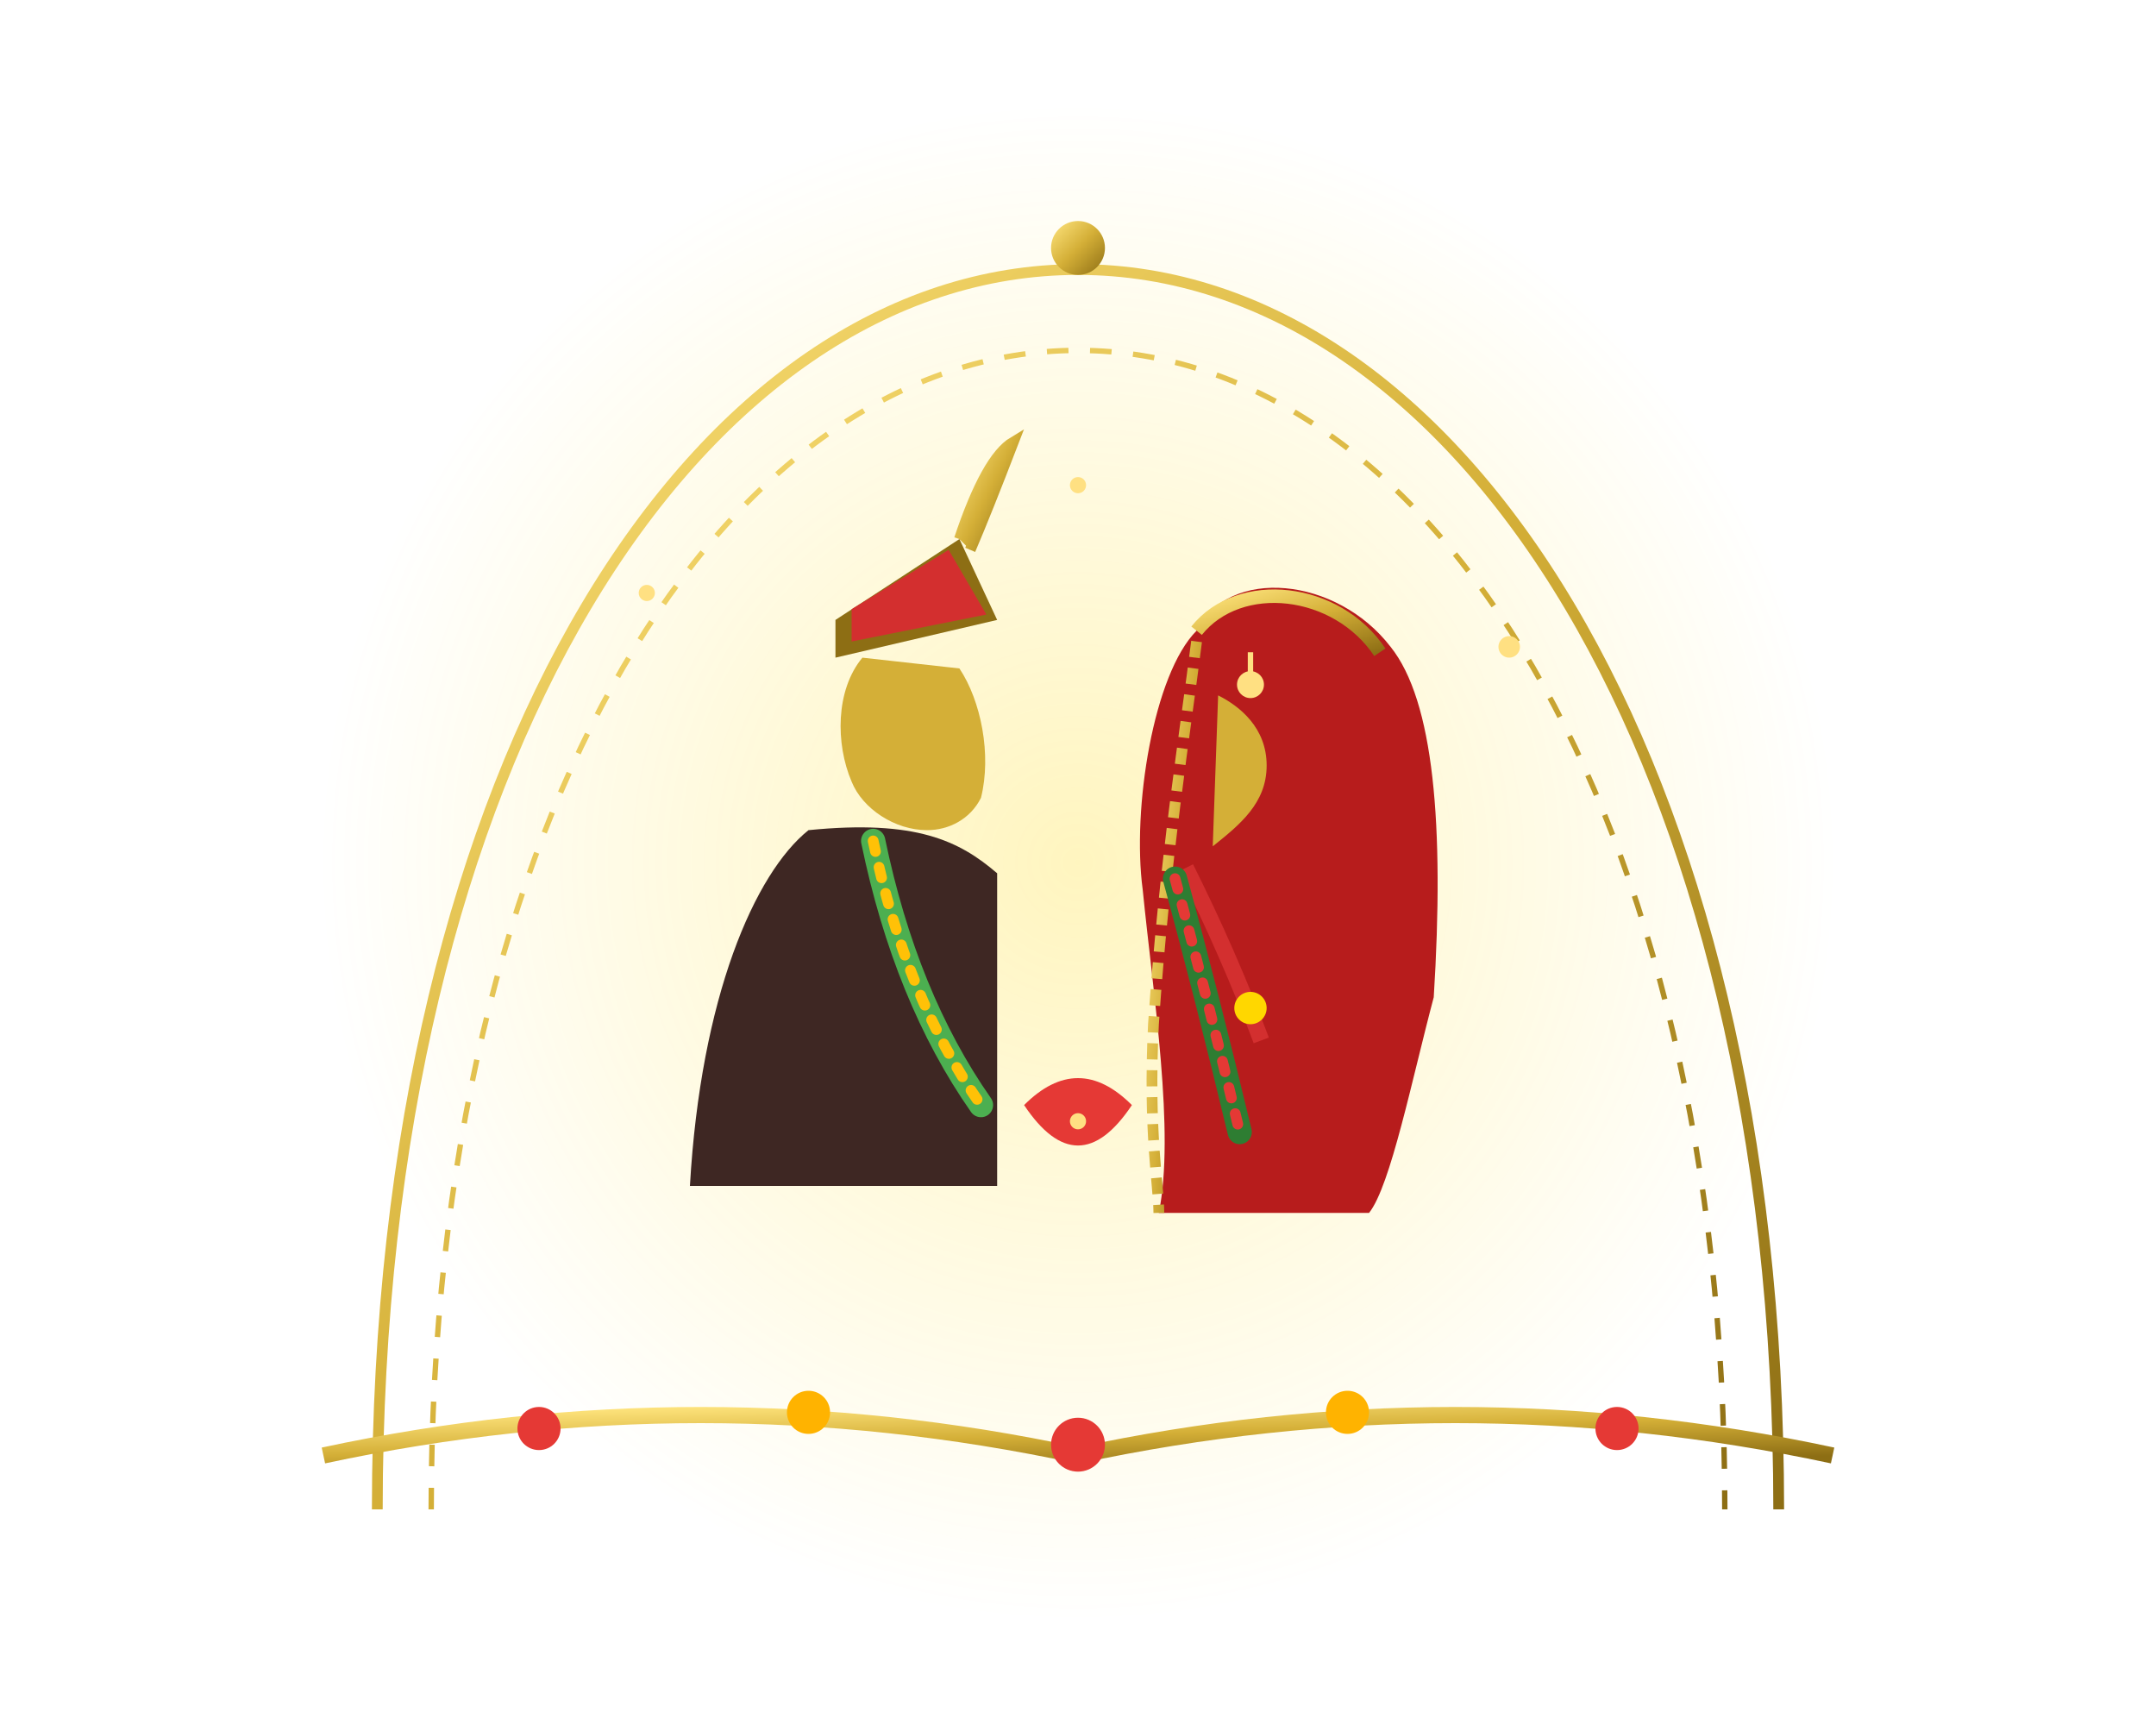
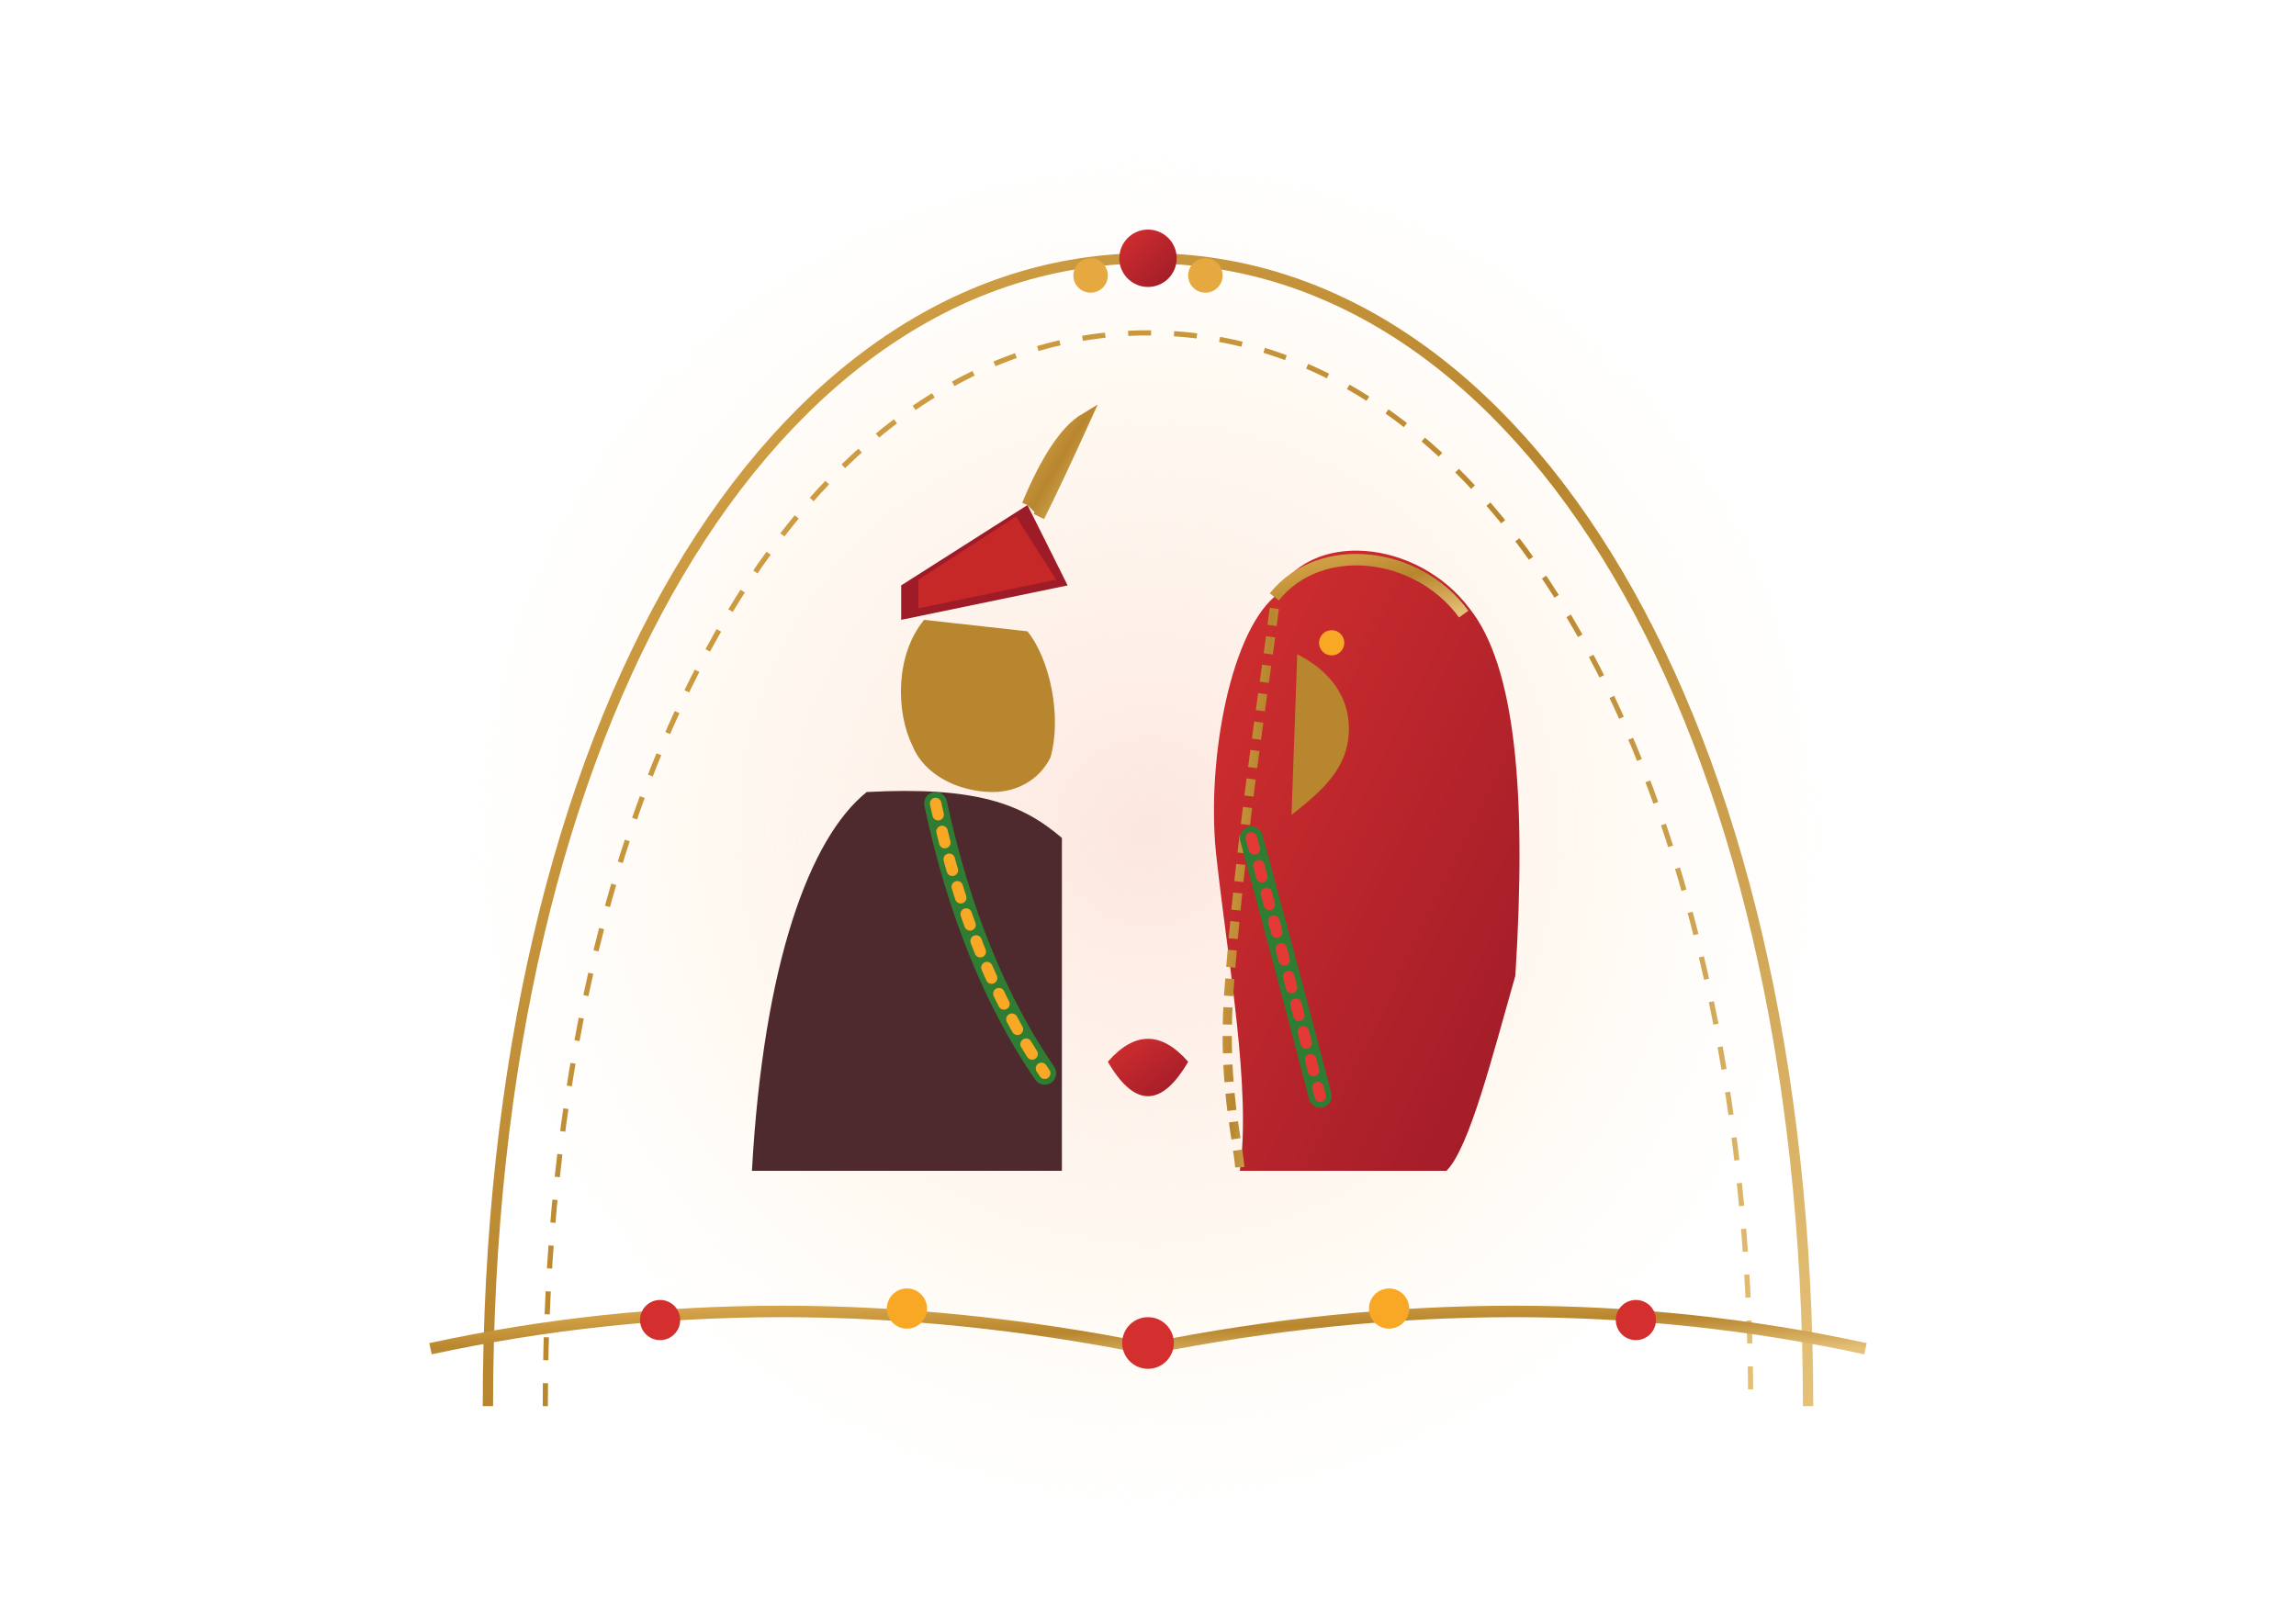
- <svg xmlns="http://www.w3.org/2000/svg" viewBox="0 0 400 320" fill="none">
+ <svg xmlns="http://www.w3.org/2000/svg" viewBox="0 0 400 280" fill="none">
  <defs>
-     <linearGradient id="bgGlow" x1="0%" y1="0%" x2="100%" y2="100%">
-       <stop offset="0%" stop-color="#4A0E17" stop-opacity="0.8" />
-       <stop offset="100%" stop-color="#1A0005" stop-opacity="0.95" />
+     <linearGradient id="brightGold" x1="0%" y1="0%" x2="100%" y2="100%">
+       <stop offset="0%" stop-color="#D9A84E" />
+       <stop offset="50%" stop-color="#B8862E" />
+       <stop offset="100%" stop-color="#E5C178" />
    </linearGradient>
-     <linearGradient id="goldStroke" x1="0%" y1="0%" x2="100%" y2="100%">
-       <stop offset="0%" stop-color="#FFE57F" />
-       <stop offset="50%" stop-color="#D4AF37" />
-       <stop offset="100%" stop-color="#8D6E14" />
+     <radialGradient id="blushHalo" cx="50%" cy="50%" r="50%">
+       <stop offset="0%" stop-color="#FCE4DC" stop-opacity="0.9" />
+       <stop offset="65%" stop-color="#FFF4E6" stop-opacity="0.5" />
+       <stop offset="100%" stop-color="#FFFDF9" stop-opacity="0" />
+     </radialGradient>
+     <linearGradient id="sindoorRed" x1="0%" y1="0%" x2="100%" y2="100%">
+       <stop offset="0%" stop-color="#D32F2F" />
+       <stop offset="100%" stop-color="#9E1B28" />
    </linearGradient>
-     <radialGradient id="sunGlow" cx="50%" cy="50%" r="50%">
-       <stop offset="0%" stop-color="#FFD700" stop-opacity="0.25" />
-       <stop offset="100%" stop-color="#FFD700" stop-opacity="0" />
-     </radialGradient>
  </defs>
-   <circle cx="200" cy="160" r="140" fill="url(#sunGlow)" />
-   <path d="M70 280 C70 140 130 50 200 50 C270 50 330 140 330 280" stroke="url(#goldStroke)" stroke-width="2" fill="none" />
-   <path d="M80 280 C80 150 135 65 200 65 C265 65 320 150 320 280" stroke="url(#goldStroke)" stroke-width="1" stroke-dasharray="4 4" fill="none" />
-   <circle cx="200" cy="46" r="5" fill="url(#goldStroke)" />
-   <g transform="translate(100, 70)">
-     <path d="M55 45 L78 30 L85 45 L55 52 Z" fill="#8D6E14" />
-     <path d="M58 43 L76 32 L83 44 L58 49 Z" fill="#D32F2F" />
-     <path d="M78 30 Q83 15 88 12 Q83 25 80 32" stroke="url(#goldStroke)" stroke-width="2" fill="url(#goldStroke)" />
-     <path d="M60 52 C55 58 55 68 58 75 C60 80 66 84 72 84 C76 84 80 82 82 78 C84 70 82 60 78 54 Z" fill="#D4AF37" />
-     <path d="M50 84 C40 92 30 115 28 150 L85 150 L85 92 C78 86 70 82 50 84 Z" fill="#3E2723" />
-     <path d="M62 86 Q68 115 82 135" stroke="#4CAF50" stroke-width="4.5" stroke-linecap="round" fill="none" />
-     <path d="M62 86 Q68 115 82 135" stroke="#FFC107" stroke-width="2" stroke-linecap="round" stroke-dasharray="2 3" fill="none" />
+   <circle cx="200" cy="145" r="125" fill="url(#blushHalo)" />
+   <path d="M85 245 C85 125 135 45 200 45 C265 45 315 125 315 245" stroke="url(#brightGold)" stroke-width="1.8" fill="none" />
+   <path d="M95 245 C95 135 140 58 200 58 C260 58 305 135 305 245" stroke="url(#brightGold)" stroke-width="0.9" stroke-dasharray="4 4" fill="none" />
+   <circle cx="200" cy="45" r="5" fill="url(#sindoorRed)" />
+   <circle cx="190" cy="48" r="3" fill="#E6A940" />
+   <circle cx="210" cy="48" r="3" fill="#E6A940" />
+   <g transform="translate(105, 62)">
+     <path d="M52 40 L74 26 L81 40 L52 46 Z" fill="#9E1B28" />
+     <path d="M55 39 L72 28 L79 39 L55 44 Z" fill="#C62828" />
+     <path d="M74 26 Q79 14 84 11 Q79 22 76 28" stroke="url(#brightGold)" stroke-width="2" fill="url(#brightGold)" />
+     <path d="M56 46 C51 52 51 62 54 68 C56 73 62 76 68 76 C72 76 76 74 78 70 C80 63 78 53 74 48 Z" fill="#B8862E" />
+     <path d="M46 76 C36 84 28 106 26 142 L80 142 L80 84 C73 78 65 75 46 76 Z" fill="#4E2A2F" />
+     <path d="M58 78 Q64 106 77 125" stroke="#2E7D32" stroke-width="4" stroke-linecap="round" fill="none" />
+     <path d="M58 78 Q64 106 77 125" stroke="#F9A825" stroke-width="2" stroke-linecap="round" stroke-dasharray="2 3" fill="none" />
  </g>
-   <g transform="translate(180, 75)">
-     <path d="M42 42 C48 30 68 32 78 45 C86 55 88 78 86 110 C82 125 78 145 74 150 L35 150 C38 135 34 110 32 90 C30 75 34 50 42 42 Z" fill="#B71C1C" />
-     <path d="M42 42 C50 32 68 34 76 46" stroke="url(#goldStroke)" stroke-width="2.5" fill="none" />
-     <path d="M42 44 C40 60 36 85 34 115 C33 135 35 145 35 150" stroke="url(#goldStroke)" stroke-width="2" stroke-dasharray="3 2" fill="none" />
-     <path d="M46 54 C50 56 55 60 55 67 C55 74 50 78 45 82 Z" fill="#D4AF37" />
-     <circle cx="52" cy="52" r="2.5" fill="#FFE082" />
-     <line x1="52" y1="46" x2="52" y2="52" stroke="#FFE082" stroke-width="1" />
-     <path d="M40 86 Q48 102 54 118" stroke="#D32F2F" stroke-width="3" fill="none" />
-     <circle cx="52" cy="112" r="3" fill="#FFD700" />
-     <path d="M38 88 Q44 110 50 135" stroke="#2E7D32" stroke-width="4.5" stroke-linecap="round" fill="none" />
-     <path d="M38 88 Q44 110 50 135" stroke="#E53935" stroke-width="2" stroke-linecap="round" stroke-dasharray="2 3" fill="none" />
+   <g transform="translate(182, 66)">
+     <path d="M40 38 C46 26 65 28 74 40 C82 50 84 72 82 104 C78 118 74 134 70 138 L34 138 C36 124 32 102 30 84 C28 68 32 45 40 38 Z" fill="url(#sindoorRed)" />
+     <path d="M40 38 C48 28 65 30 73 41" stroke="url(#brightGold)" stroke-width="2" fill="none" />
+     <path d="M40 40 C38 56 34 80 32 108 C31 124 34 134 34 138" stroke="url(#brightGold)" stroke-width="1.6" stroke-dasharray="3 2" fill="none" />
+     <path d="M44 48 C48 50 53 54 53 61 C53 68 48 72 43 76 Z" fill="#B8862E" />
+     <circle cx="50" cy="46" r="2.2" fill="#F9A825" />
+     <path d="M36 80 Q42 102 48 125" stroke="#2E7D32" stroke-width="4" stroke-linecap="round" fill="none" />
+     <path d="M36 80 Q42 102 48 125" stroke="#E53935" stroke-width="2" stroke-linecap="round" stroke-dasharray="2 3" fill="none" />
  </g>
-   <path d="M190 205 Q200 195 210 205 Q200 220 190 205 Z" fill="#E53935" />
-   <circle cx="200" cy="208" r="1.5" fill="#FFE082" />
-   <path d="M60 270 Q130 255 200 270 Q270 255 340 270" stroke="url(#goldStroke)" stroke-width="3" fill="none" />
-   <circle cx="100" cy="265" r="4" fill="#E53935" />
-   <circle cx="150" cy="262" r="4" fill="#FFB300" />
-   <circle cx="200" cy="268" r="5" fill="#E53935" />
-   <circle cx="250" cy="262" r="4" fill="#FFB300" />
-   <circle cx="300" cy="265" r="4" fill="#E53935" />
-   <circle cx="120" cy="110" r="1.5" fill="#FFE082" />
-   <circle cx="280" cy="120" r="2" fill="#FFE082" />
-   <circle cx="200" cy="90" r="1.5" fill="#FFE082" />
+   <path d="M193 185 Q200 177 207 185 Q200 197 193 185 Z" fill="url(#sindoorRed)" />
+   <path d="M75 235 Q135 222 200 235 Q265 222 325 235" stroke="url(#brightGold)" stroke-width="2" fill="none" />
+   <circle cx="115" cy="230" r="3.5" fill="#D32F2F" />
+   <circle cx="158" cy="228" r="3.5" fill="#F9A825" />
+   <circle cx="200" cy="234" r="4.5" fill="#D32F2F" />
+   <circle cx="242" cy="228" r="3.5" fill="#F9A825" />
+   <circle cx="285" cy="230" r="3.5" fill="#D32F2F" />
</svg>
